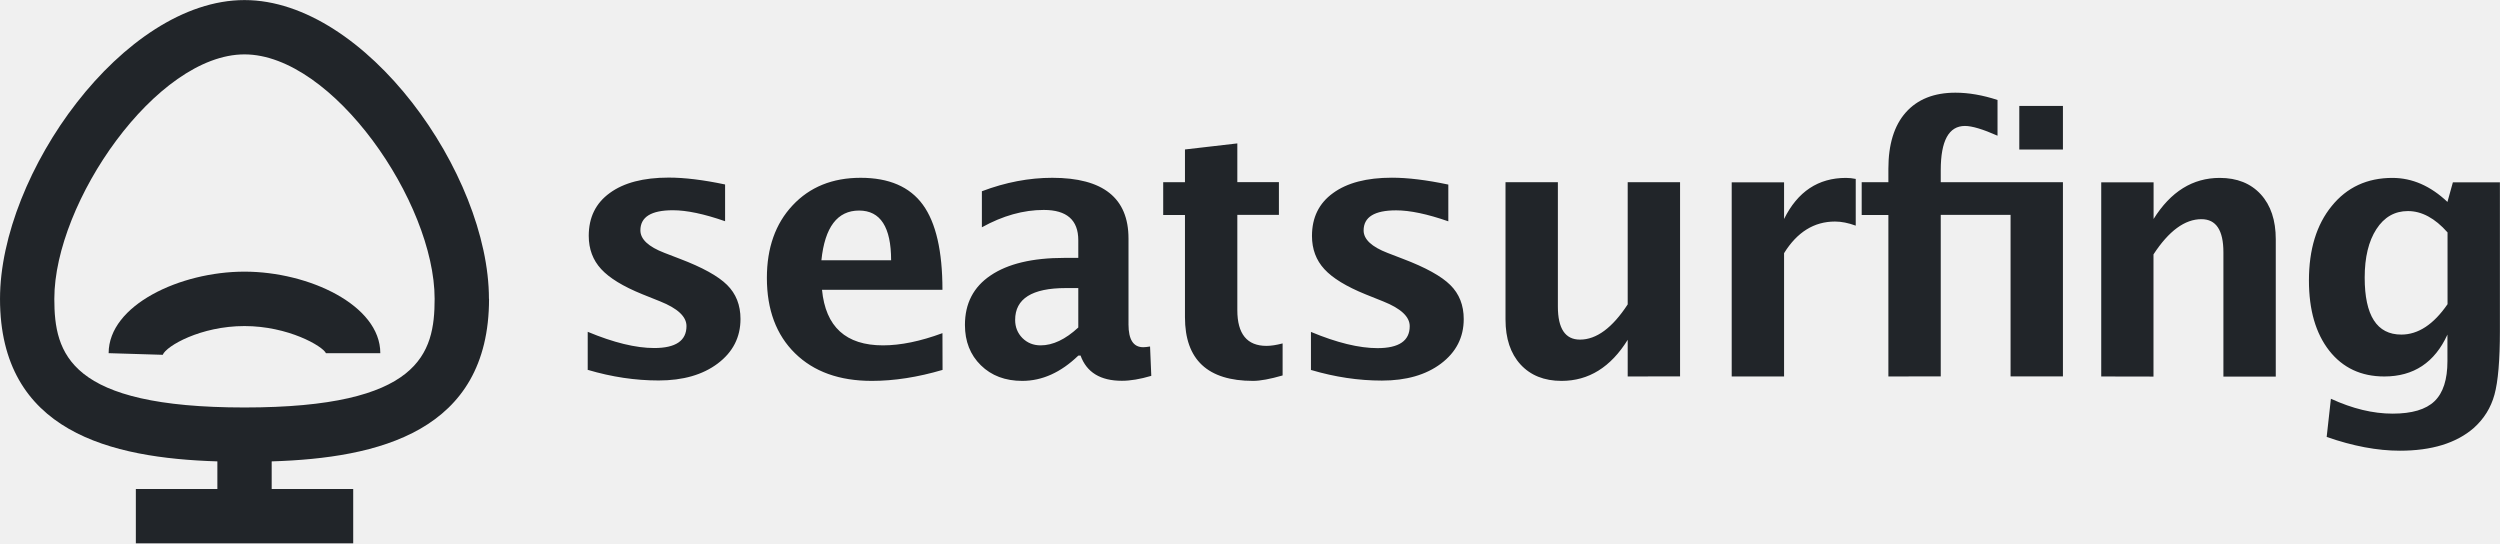
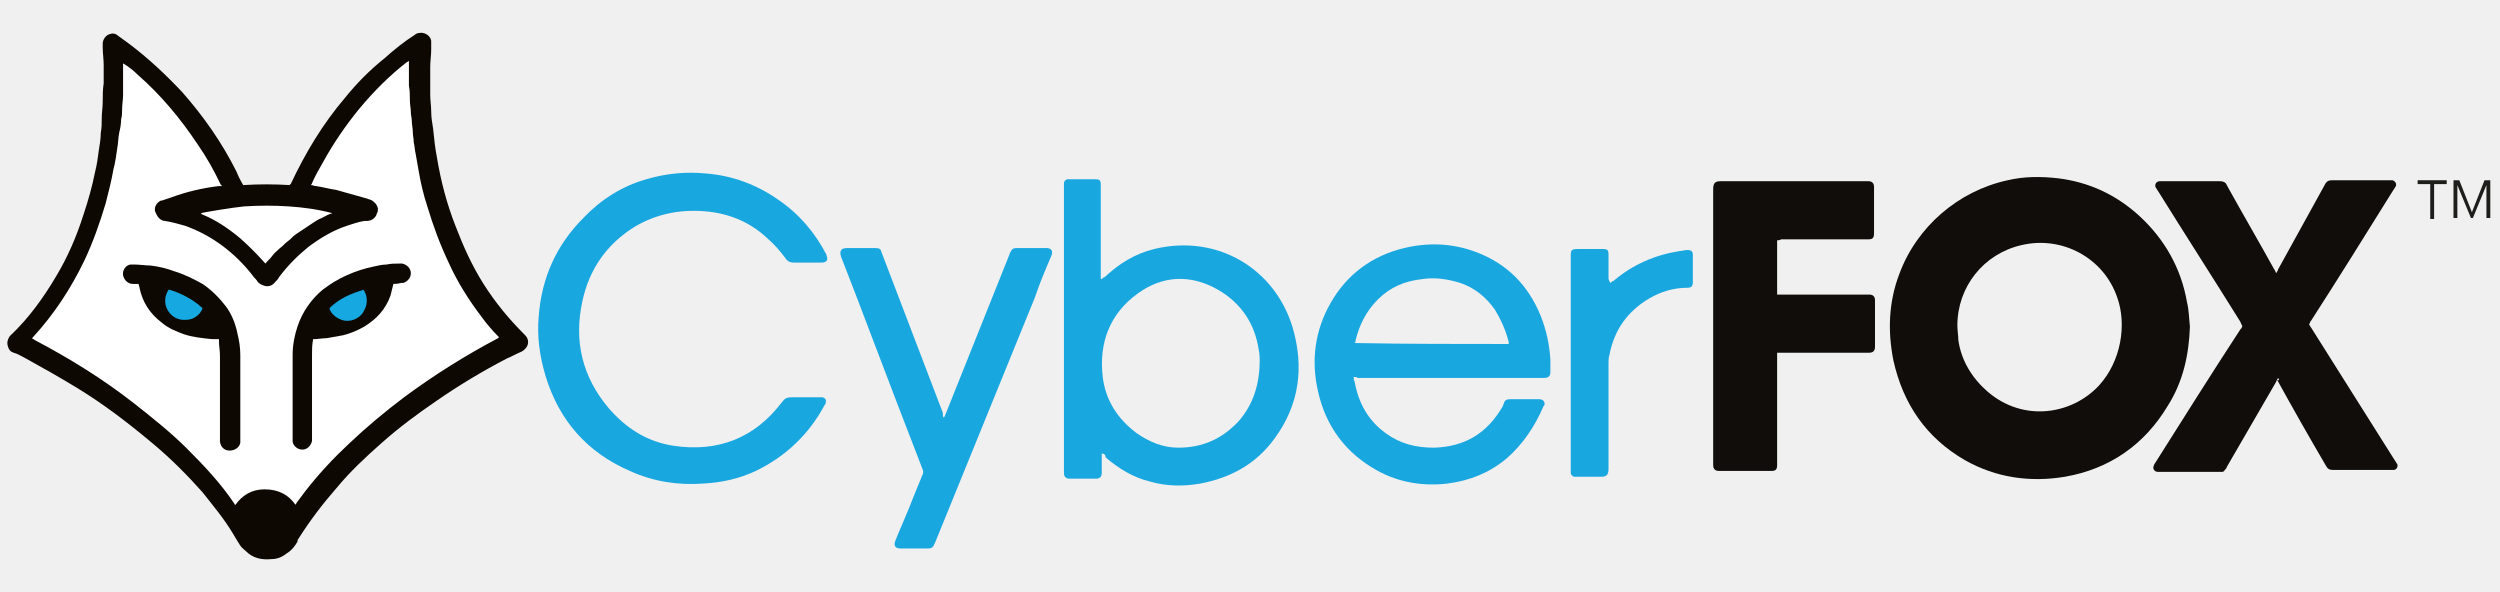
- <svg xmlns="http://www.w3.org/2000/svg" id="svg30" version="1.1" viewBox="0 0 24.349 5.292" height="5.292mm" width="24.349mm">
-   <defs id="defs24" />
-   <g transform="translate(-178.1799,-118.0913)" style="display:inline" id="layer1">
-     <path style="fill:#212529;fill-opacity:1;stroke-width:0.265" d="m 182.942,121.002 c 0,-1.217 -1.2,-2.91 -2.381,-2.91 -1.181,0 -2.381,1.693 -2.381,2.91 0,1.296 1.08,1.551 2.117,1.583 v 0.269 h -0.794 v 0.529 h 2.117 v -0.529 h -0.794 v -0.269 c 1.037,-0.032 2.117,-0.287 2.117,-1.583 z m -4.233,0 c 0,-0.94 0.993,-2.381 1.852,-2.381 0.859,0 1.852,1.441 1.852,2.381 0,0.535 -0.143,1.058 -1.852,1.058 -1.709,0 -1.852,-0.523 -1.852,-1.058 z" id="path11" />
-     <path style="fill:#212529;fill-opacity:1;stroke-width:0.265" d="m 181.355,121.531 h 0.529 c 0,-0.468 -0.697,-0.794 -1.323,-0.794 -0.626,0 -1.323,0.326 -1.323,0.794 l 0.527,0.016 c 0.034,-0.086 0.37,-0.28 0.796,-0.28 0.425,0 0.762,0.195 0.794,0.265 z" id="path13" />
-     <g style="display:inline;font-style:normal;font-variant:normal;font-weight:600;font-stretch:normal;font-size:3.528px;line-height:1.25;font-family:'Lucida Grande';-inkscape-font-specification:'Lucida Grande Semi-Bold';letter-spacing:-0.132px;fill:#77777f;fill-opacity:1;stroke:none;stroke-width:0.265" id="text893" aria-label="seatsurfing">
-       <path d="m 200.841,122.345 0.041,-0.37 q 0.315,0.145 0.601,0.145 0.282,0 0.408,-0.121 0.126,-0.121 0.126,-0.391 v -0.258 q -0.186,0.408 -0.615,0.408 -0.338,0 -0.536,-0.251 -0.198,-0.253 -0.198,-0.684 0,-0.453 0.222,-0.725 0.222,-0.274 0.591,-0.274 0.289,0 0.536,0.234 l 0.053,-0.191 h 0.458 v 1.444 q 0,0.432 -0.053,0.624 -0.052,0.191 -0.203,0.326 -0.255,0.22 -0.718,0.22 -0.329,0 -0.713,-0.134 z m 1.177,-1.292 v -0.698 q -0.184,-0.208 -0.386,-0.208 -0.193,0 -0.307,0.176 -0.114,0.176 -0.114,0.472 0,0.555 0.357,0.555 0.246,0 0.45,-0.296 z m -3.373,0.705 v -1.891 h 0.51 v 0.357 q 0.25,-0.4 0.644,-0.4 0.253,0 0.4,0.16 0.146,0.16 0.146,0.438 v 1.337 h -0.51 v -1.211 q 0,-0.322 -0.214,-0.322 -0.243,0 -0.467,0.343 v 1.19 z m -2.073,0 v -1.573 h -0.26 v -0.319 h 0.26 v -0.131 q 0,-0.357 0.169,-0.548 0.171,-0.193 0.484,-0.193 0.193,0 0.41,0.071 v 0.348 q -0.214,-0.095 -0.317,-0.095 -0.236,0 -0.236,0.431 v 0.117 h 1.19 v 1.891 h -0.51 v -1.573 h -0.68 v 1.573 z m 1.275,-2.21 v -0.425 h 0.425 v 0.425 z m -0.286,0.319 z m -2.515,1.891 v -1.891 h 0.51 v 0.357 q 0.198,-0.4 0.603,-0.4 0.048,0 0.095,0.01 v 0.455 q -0.109,-0.04 -0.202,-0.04 -0.305,0 -0.496,0.308 v 1.201 z m -1.013,0 v -0.357 q -0.248,0.4 -0.644,0.4 -0.253,0 -0.4,-0.16 -0.146,-0.16 -0.146,-0.438 v -1.337 h 0.51 v 1.211 q 0,0.322 0.215,0.322 0.241,0 0.465,-0.343 v -1.19 h 0.51 v 1.891 z m -3.085,-0.06 v -0.374 q 0.379,0.158 0.648,0.158 0.314,0 0.314,-0.214 0,-0.138 -0.258,-0.241 l -0.172,-0.069 q -0.281,-0.114 -0.401,-0.245 -0.121,-0.131 -0.121,-0.324 0,-0.269 0.205,-0.417 0.205,-0.15 0.574,-0.15 0.231,0 0.549,0.067 v 0.358 q -0.307,-0.107 -0.508,-0.107 -0.317,0 -0.317,0.196 0,0.129 0.234,0.219 l 0.148,0.057 q 0.332,0.126 0.462,0.255 0.131,0.129 0.131,0.332 0,0.267 -0.222,0.434 -0.22,0.165 -0.575,0.165 -0.341,0 -0.689,-0.103 z m -0.276,0.05 q -0.183,0.053 -0.288,0.053 -0.663,0 -0.663,-0.62 v -0.996 h -0.212 v -0.319 h 0.212 v -0.319 l 0.51,-0.059 v 0.377 h 0.405 v 0.319 h -0.405 v 0.928 q 0,0.348 0.284,0.348 0.066,0 0.157,-0.024 z m -1.99,-0.193 q -0.255,0.246 -0.546,0.246 -0.248,0 -0.403,-0.152 -0.155,-0.152 -0.155,-0.393 0,-0.314 0.25,-0.482 0.252,-0.171 0.718,-0.171 h 0.136 v -0.172 q 0,-0.295 -0.336,-0.295 -0.298,0 -0.603,0.169 v -0.351 q 0.346,-0.131 0.686,-0.131 0.742,0 0.742,0.591 v 0.837 q 0,0.222 0.143,0.222 0.026,0 0.067,-0.007 l 0.012,0.286 q -0.162,0.048 -0.286,0.048 -0.314,0 -0.403,-0.246 z m 0,-0.274 v -0.384 h -0.121 q -0.494,0 -0.494,0.31 0,0.105 0.071,0.177 0.072,0.071 0.177,0.071 0.179,0 0.367,-0.174 z m -1.322,0.413 q -0.363,0.107 -0.689,0.107 -0.474,0 -0.748,-0.269 -0.274,-0.269 -0.274,-0.734 0,-0.439 0.25,-0.706 0.251,-0.269 0.663,-0.269 0.415,0 0.606,0.262 0.191,0.262 0.191,0.829 h -1.173 q 0.052,0.541 0.594,0.541 0.257,0 0.579,-0.119 z m -1.18,-1.068 h 0.679 q 0,-0.484 -0.312,-0.484 -0.317,0 -0.367,0.484 z m -2.276,1.071 v -0.374 q 0.379,0.158 0.648,0.158 0.314,0 0.314,-0.214 0,-0.138 -0.258,-0.241 l -0.172,-0.069 q -0.281,-0.114 -0.401,-0.245 -0.121,-0.131 -0.121,-0.324 0,-0.269 0.205,-0.417 0.205,-0.15 0.574,-0.15 0.231,0 0.549,0.067 v 0.358 q -0.307,-0.107 -0.508,-0.107 -0.317,0 -0.317,0.196 0,0.129 0.234,0.219 l 0.148,0.057 q 0.332,0.126 0.462,0.255 0.131,0.129 0.131,0.332 0,0.267 -0.222,0.434 -0.22,0.165 -0.575,0.165 -0.341,0 -0.689,-0.103 z" style="font-style:normal;font-variant:normal;font-weight:600;font-stretch:normal;font-size:3.528px;font-family:'Lucida Grande';-inkscape-font-specification:'Lucida Grande Semi-Bold';fill:#212529;fill-opacity:1;stroke-width:0.265" id="path913" />
+ <svg xmlns="http://www.w3.org/2000/svg" width="258" height="61" viewBox="0 0 258 61" style="enable-background:new 0 0 258 61;">
+   <style type="text/css">	.st0{fill-rule:evenodd;clip-rule:evenodd;fill:#fff;}	.st1{fill-rule:evenodd;clip-rule:evenodd;fill:#16a8e1;}	.st2{fill-rule:evenodd;clip-rule:evenodd;fill:#0d0802;}	.st3{fill-rule:evenodd;clip-rule:evenodd;fill:#100d0a;}	.st4{fill-rule:evenodd;clip-rule:evenodd;fill:#19a7e0;}	.st5{fill:#1d1d1b;}</style>
+   <g>
+     <path class="st0" d="M24.2,20.1c0,0-6-12.2-12.2-14.9c0,0,0,22.1-10.1,30c0,0,19.3,11.8,22.2,18.2l6.9-0.2c0,0,7-10.3,21.8-18c0,0-12.6-16.2-9.5-30.5c0,0-9.3,6.2-12.9,15.2L24.2,20.1z" />
+     <path class="st1" d="M21.7,31.3c0,1.4-1.2,2.5-2.8,2.5c-1.5,0-2.8-1.1-2.8-2.5c0-1.4,1.2-2.5,2.8-2.5C20.5,28.8,21.7,29.9,21.7,31.3z" />
+     <path class="st1" d="M38.7,31.3c0,1.4-1.2,2.5-2.8,2.5c-1.5,0-2.8-1.1-2.8-2.5c0-1.4,1.2-2.5,2.8-2.5C37.4,28.8,38.7,29.9,38.7,31.3z" />
+     <g>
+       <path class="st2" d="M25.1,19.1c1.6-0.1,3.2-0.1,4.8,0c0,0,0-0.1,0.1-0.1c1.5-3.2,3.3-6.2,5.6-8.9c1.2-1.5,2.6-2.9,4.1-4.1    c1-0.9,2-1.7,3.1-2.4c0.1-0.1,0.3-0.2,0.5-0.2c0.4-0.1,1.1,0.2,1.2,0.8c0,0.1,0,0.2,0,0.4c0,0.2,0,0.3,0,0.5    c0,0.6-0.1,1.2-0.1,1.8c0,1,0,1.9,0,2.9c0,0.6,0.1,1.1,0.1,1.7c0,0.6,0.1,1.2,0.2,1.8c0.1,1,0.2,2,0.4,3c0.4,2.4,1,4.7,1.9,7    c0.8,2.1,1.7,4.1,2.9,6c1.2,1.9,2.6,3.6,4.2,5.2c0,0,0.1,0.1,0.1,0.1c0.4,0.4,0.4,1,0,1.4c-0.1,0.1-0.2,0.2-0.4,0.3    c-0.5,0.2-1,0.5-1.5,0.7c-2.5,1.3-5,2.8-7.3,4.4c-1.9,1.3-3.8,2.7-5.6,4.3c-1.7,1.5-3.3,3-4.7,4.7c-1.4,1.6-2.7,3.3-3.9,5.2    c-0.1,0.1-0.1,0.2-0.1,0.3c-0.3,0.5-0.6,0.9-1.1,1.2c-0.5,0.4-1,0.6-1.6,0.6c-1,0.1-1.9-0.1-2.6-0.8c-0.2-0.2-0.5-0.4-0.6-0.6    c-0.1-0.1-0.1-0.2-0.2-0.3c-0.2-0.3-0.4-0.7-0.6-1c-0.9-1.5-2-2.8-3.1-4.2c-1.6-1.8-3.3-3.5-5.1-5c-2.5-2.1-5.1-4.1-7.9-5.8    c-1.8-1.1-3.6-2.1-5.4-3.1c-0.4-0.2-0.7-0.4-1.1-0.5c-0.3-0.1-0.5-0.3-0.6-0.7c-0.1-0.4,0-0.7,0.2-1c0,0,0.1-0.1,0.1-0.1    c1.9-1.8,3.4-3.9,4.7-6.1c1.2-2,2.1-4.1,2.8-6.3c0.5-1.5,0.9-2.9,1.2-4.4c0.2-0.8,0.3-1.5,0.4-2.3c0.1-0.6,0.2-1.2,0.2-1.8    c0.1-0.5,0.1-1,0.1-1.5c0-0.6,0.1-1.1,0.1-1.7c0-0.6,0-1.3,0.1-1.9c0-0.6,0-1.2,0-1.9c0-0.6-0.1-1.2-0.1-1.8c0-0.1,0-0.2,0-0.4    c0-0.4,0.3-0.9,0.8-1c0.3-0.1,0.6,0,0.8,0.2c0.4,0.3,0.7,0.5,1.1,0.8c2,1.5,3.8,3.2,5.5,5c2.2,2.5,4.1,5.2,5.6,8.2    c0.2,0.5,0.4,0.9,0.7,1.4C25.1,19,25.1,19.1,25.1,19.1z M30.5,52.1c0-0.1,0.1-0.1,0.1-0.2c0.3-0.4,0.6-0.8,0.9-1.2    c1.4-1.8,2.9-3.4,4.5-4.9c1.8-1.7,3.7-3.3,5.7-4.8c3.1-2.3,6.3-4.3,9.7-6.1c0,0,0.1-0.1,0.1-0.1c0,0-0.1-0.1-0.1-0.1    c-0.6-0.6-1.2-1.3-1.7-2c-1.3-1.7-2.5-3.6-3.4-5.6c-0.9-1.9-1.6-3.8-2.2-5.8c-0.4-1.2-0.7-2.5-0.9-3.7c-0.1-0.6-0.2-1.1-0.3-1.7    c-0.1-0.4-0.1-0.8-0.2-1.2c0-0.4-0.1-0.7-0.1-1.1c0-0.4-0.1-0.7-0.1-1.1c0-0.3-0.1-0.6-0.1-0.9c0-0.4-0.1-0.8-0.1-1.2    c0-0.5,0-1-0.1-1.6c0-0.8,0-1.6,0-2.4c0,0,0-0.1,0-0.1c-0.1,0-0.1,0.1-0.2,0.1c-1.8,1.4-3.4,3-4.9,4.8c-1.4,1.7-2.7,3.6-3.8,5.6    c-0.4,0.7-0.8,1.4-1.1,2.1c0,0.1-0.1,0.1-0.1,0.2c0.2,0,0.3,0.1,0.5,0.1c0.7,0.1,1.4,0.3,2.1,0.4c1.1,0.3,2.1,0.6,3.2,0.9    c0.2,0.1,0.4,0.1,0.5,0.2c0.3,0.2,0.5,0.4,0.6,0.8c0,0.2,0,0.4-0.1,0.5c-0.1,0.5-0.6,0.8-1,0.8c-0.1,0-0.2,0-0.3,0    c-0.6,0.1-1.2,0.3-1.8,0.5c-1.5,0.5-2.8,1.3-4,2.2c-1.1,0.9-2.1,1.9-3,3.1c-0.1,0.2-0.2,0.3-0.4,0.5c-0.3,0.4-0.7,0.5-1.1,0.4    c-0.3-0.1-0.5-0.2-0.7-0.4c-0.1-0.2-0.3-0.4-0.4-0.5c-0.9-1.2-2-2.3-3.2-3.2c-1.2-0.9-2.5-1.6-3.9-2.1c-0.7-0.2-1.4-0.4-2.1-0.5    c-0.2,0-0.4-0.1-0.6-0.3c-0.2-0.2-0.3-0.5-0.4-0.7c0,0,0,0,0,0c-0.1-0.5,0.2-0.9,0.6-1.1c0,0,0.1,0,0.1,0c0.3-0.1,0.6-0.2,0.9-0.3    c1.6-0.6,3.3-1,5-1.2c0.1,0,0.2,0,0.3,0c0,0,0,0,0,0c0,0,0-0.1-0.1-0.1c-0.7-1.5-1.5-2.9-2.4-4.2c-1.8-2.7-3.8-5.1-6.2-7.2    c-0.4-0.4-0.9-0.8-1.4-1.1c0,0,0-0.1-0.1,0c0,0.1,0,0.3,0,0.4c0,0.9,0,1.9,0,2.8c0,0.5-0.1,1-0.1,1.5c0,0.3,0,0.7-0.1,1    c0,0.5-0.1,1-0.2,1.4c-0.1,0.5-0.1,1.1-0.2,1.6c-0.1,0.7-0.2,1.5-0.4,2.2c-0.2,1.2-0.5,2.3-0.8,3.5c-0.6,2-1.3,4-2.2,5.9    c-1.4,2.9-3.1,5.5-5.3,7.9c0,0-0.1,0.1-0.1,0.1c0.1,0.1,0.2,0.1,0.3,0.2c3.6,1.9,7,4,10.2,6.5c1.9,1.5,3.8,3,5.5,4.7    c1.8,1.8,3.5,3.6,4.9,5.7c0,0,0,0.1,0.1,0.1c0.7-1,1.7-1.6,3-1.6C28.8,50.5,29.8,51.1,30.5,52.1z M34.3,22c-1.5-0.4-3-0.6-4.5-0.7    c-1.5-0.1-3-0.1-4.6,0c-1.1,0.1-4.1,0.6-4.5,0.7c0,0,0.1,0,0.1,0.1c1.5,0.6,2.8,1.5,4,2.5c0.9,0.8,1.7,1.6,2.5,2.5    c0,0,0.1,0.1,0.1,0.1c0.2-0.3,0.5-0.5,0.7-0.8c0.2-0.3,0.5-0.5,0.8-0.8c0.3-0.2,0.5-0.5,0.8-0.7c0.3-0.2,0.5-0.5,0.8-0.7    c0.3-0.2,0.6-0.4,0.9-0.6c0.3-0.2,0.6-0.4,0.9-0.6c0.3-0.2,0.6-0.4,0.9-0.5C33.6,22.3,33.9,22.1,34.3,22z" />
+       <path class="st2" d="M40.6,29.3c-0.1,0.4-0.2,0.8-0.3,1.2c-0.5,1.4-1.4,2.4-2.7,3.2c-0.7,0.4-1.4,0.7-2.2,0.9    c-0.6,0.1-1.1,0.2-1.7,0.3c-0.4,0-0.9,0.1-1.3,0.1c0,0-0.1,0-0.1,0c0,0,0,0.1,0,0.1c-0.1,0.5-0.1,1-0.1,1.5c0,2.9,0,5.8,0,8.6    c0,0.1,0,0.2,0,0.3c-0.1,0.5-0.5,0.9-1,0.9c-0.4,0-0.9-0.3-1-0.8c0-0.1,0-0.2,0-0.3c0-0.9,0-1.8,0-2.7c0-2,0-4,0-6    c0-1,0.2-2,0.5-2.9c0.5-1.5,1.4-2.8,2.6-3.8c0.8-0.6,1.6-1.1,2.5-1.5c0.9-0.4,1.8-0.7,2.8-0.9c0.4-0.1,0.9-0.2,1.3-0.2    c0.4-0.1,0.9-0.1,1.3-0.1c0.1,0,0.2,0,0.3,0c0.5,0.1,0.9,0.5,0.9,1c0,0.5-0.4,0.9-0.8,1c-0.1,0-0.1,0-0.2,0    C41,29.3,40.8,29.3,40.6,29.3C40.6,29.3,40.6,29.3,40.6,29.3z M37.5,29.9c-0.6,0.2-1.2,0.4-1.8,0.7c-0.6,0.3-1.2,0.7-1.7,1.2    c0.1,0.6,0.9,1.2,1.6,1.3c0.9,0.1,1.7-0.4,2-1.1C38,31.3,37.9,30.4,37.5,29.9z" />
+       <path class="st2" d="M22.6,35C22.6,35,22.6,35,22.6,35c-0.3,0-0.5,0-0.7,0c-1-0.1-2-0.2-2.9-0.5c-0.8-0.3-1.6-0.6-2.3-1.2    c-1.2-0.9-2-2.1-2.3-3.6c0-0.1-0.1-0.3-0.1-0.4c0,0-0.1,0-0.1,0c-0.2,0-0.3,0-0.5,0c-0.5,0-0.9-0.4-1-0.9    c-0.1-0.6,0.4-1.1,0.8-1.1c0.1,0,0.3,0,0.4,0c0.5,0,1.1,0.1,1.6,0.1c0.9,0.1,1.7,0.3,2.5,0.6c1,0.3,2,0.8,2.9,1.3    c0.9,0.6,1.7,1.4,2.4,2.3c0.6,0.8,1,1.8,1.2,2.8c0.2,0.8,0.3,1.5,0.3,2.3c0,2.9,0,5.8,0,8.7c0,0.1,0,0.2,0,0.3    c-0.1,0.5-0.6,0.8-1.1,0.8c-0.5,0-0.9-0.3-1-0.9c0-0.1,0-0.2,0-0.2c0-1.6,0-3.2,0-4.8c0-1.3,0-2.6,0-3.9c0-0.5-0.1-1-0.1-1.4    C22.6,35.1,22.6,35,22.6,35z M20.9,31.8c0,0-0.1-0.1-0.1-0.1c-0.2-0.1-0.3-0.3-0.5-0.4c-0.8-0.6-1.8-1.1-2.8-1.4c0,0-0.1,0-0.1,0    c-0.4,0.6-0.5,1.4-0.1,2.1c0.4,0.7,1.1,1.1,2,1C19.9,33,20.7,32.5,20.9,31.8z" />
    </g>
  </g>
+   <path class="st3" d="M226,33.7c-0.1,2.9-0.7,5.7-2.3,8.2c-2.4,4-6,6.5-10.6,7.3c-3.6,0.6-7.1,0.1-10.3-1.7c-4-2.3-6.4-5.8-7.4-10.3  c-0.6-3-0.5-6,0.6-8.9c1.8-4.9,6.1-8.6,11.2-9.7c1.7-0.4,3.4-0.4,5.2-0.2c3.2,0.4,6,1.7,8.4,3.9c2.6,2.4,4.3,5.4,4.9,8.9  C225.9,32,225.9,32.8,226,33.7z M202,33.6c0,0.5,0.1,1,0.1,1.5c0.3,2.1,1.4,3.9,3,5.3c3.7,3.2,8.7,2.4,11.5-0.6  c2.3-2.5,2.9-6.3,1.9-9.1c-1.4-4.1-5.7-6.4-9.9-5.4C204.7,26.2,202,29.6,202,33.6z" />
+   <path class="st3" d="M235.1,39c-0.1,0.2-0.2,0.3-0.2,0.4c-1.7,2.9-3.4,5.9-5.1,8.8c0,0.1-0.1,0.2-0.2,0.3c-0.1,0.2-0.2,0.2-0.4,0.2  c-0.1,0-0.2,0-0.3,0c-2,0-3.9,0-5.9,0c-0.1,0-0.2,0-0.3,0c-0.4,0-0.6-0.4-0.4-0.7c0-0.1,0.1-0.2,0.1-0.2c2.9-4.6,5.8-9.2,8.8-13.8  c0.1-0.1,0.2-0.2,0.2-0.4c-0.1-0.1-0.1-0.2-0.2-0.4c-2.8-4.5-5.7-9-8.5-13.5c-0.1-0.1-0.1-0.2-0.2-0.3c-0.2-0.3,0-0.7,0.4-0.7  c0.1,0,0.2,0,0.2,0c2,0,4,0,6,0c0.3,0,0.6,0.1,0.7,0.4c1.6,2.9,3.3,5.8,4.9,8.7c0.1,0.1,0.1,0.2,0.2,0.4c0.1-0.2,0.2-0.3,0.2-0.4  c1.6-2.9,3.2-5.8,4.8-8.7c0.2-0.4,0.4-0.5,0.8-0.5c1.9,0,3.9,0,5.8,0c0.1,0,0.2,0,0.4,0c0.3,0.1,0.5,0.4,0.3,0.7  c-0.1,0.1-0.1,0.2-0.2,0.3c-2.8,4.5-5.6,9-8.5,13.5c-0.1,0.1-0.1,0.2-0.2,0.4c0.1,0.1,0.1,0.2,0.2,0.3c2.9,4.6,5.8,9.2,8.7,13.8  c0.1,0.1,0.1,0.2,0.2,0.3c0.1,0.3-0.1,0.6-0.4,0.6c-0.1,0-0.2,0-0.3,0c-2,0-4,0-5.9,0c-0.4,0-0.6-0.1-0.8-0.5  c-1.7-2.9-3.4-5.9-5-8.8C235.3,39.3,235.2,39.2,235.1,39z" />
+   <path class="st3" d="M183.4,24.8c0,1.9,0,3.7,0,5.6c0.1,0,0.3,0,0.4,0c2.9,0,5.9,0,8.8,0c0.1,0,0.2,0,0.3,0c0.4,0,0.6,0.2,0.6,0.6  c0,0.3,0,0.5,0,0.8c0,1.3,0,2.7,0,4c0,0.4-0.2,0.6-0.6,0.6c-0.1,0-0.2,0-0.3,0c-2.1,0-4.2,0-6.3,0c-0.8,0-1.6,0-2.5,0  c-0.1,0-0.2,0-0.4,0c0,0.1,0,0.3,0,0.4c0,3.1,0,6.3,0,9.4c0,0.6,0,1.2,0,1.8c0,0.5-0.2,0.6-0.6,0.6c-1.8,0-3.6,0-5.4,0  c-0.4,0-0.6-0.2-0.6-0.6c0-0.1,0-0.1,0-0.2c0-9.4,0-18.9,0-28.3c0-0.7,0.3-0.8,0.8-0.8c5,0,10,0,15,0c0.1,0,0.1,0,0.2,0  c0.4,0,0.6,0.2,0.6,0.6c0,1.6,0,3.2,0,4.8c0,0.5-0.2,0.6-0.6,0.6c-3,0-6,0-9,0C183.7,24.8,183.5,24.8,183.4,24.8z" />
+   <path class="st4" d="M113.7,46.8c0,0.3,0,0.5,0,0.8c0,0.4,0,0.8,0,1.2s-0.2,0.6-0.6,0.6c-0.9,0-1.8,0-2.7,0c-0.4,0-0.6-0.2-0.6-0.6  c0-0.1,0-0.2,0-0.3c0-9.7,0-19.5,0-29.2c0-0.1,0-0.3,0-0.4c0-0.2,0.2-0.4,0.4-0.4c0.1,0,0.1,0,0.2,0c0.9,0,1.7,0,2.6,0  c0.5,0,0.6,0.1,0.6,0.6c0,3.1,0,6.2,0,9.3c0,0.1,0,0.2,0,0.4c0,0,0,0,0.1,0c0.1-0.1,0.2-0.2,0.3-0.2c1.5-1.4,3.1-2.4,5.1-2.9  c6.6-1.6,12.5,2.1,14.3,8.1c1.2,4.1,0.7,8-1.9,11.5c-1.9,2.6-4.5,4-7.6,4.6c-1.7,0.3-3.5,0.3-5.2-0.2c-1.7-0.4-3.2-1.3-4.6-2.5  C114.1,46.9,113.9,46.8,113.7,46.8C113.8,46.7,113.8,46.7,113.7,46.8z M130,37.2c0-0.2,0-0.7-0.1-1.1c-0.4-2.7-1.8-4.8-4.2-6.2  c-2.8-1.6-5.7-1.5-8.3,0.4c-2.9,2.1-4,5.1-3.6,8.6c0.3,2.4,1.5,4.3,3.5,5.8c1.3,0.9,2.7,1.5,4.3,1.5c2.5,0,4.5-0.9,6.2-2.7  C129.3,41.8,130,39.7,130,37.2z" />
+   <path class="st4" d="M139.7,38.9c0,0.2,0,0.3,0.1,0.5c0.4,2.2,1.4,4,3.2,5.3c1.5,1.1,3.1,1.5,5,1.5c3.2-0.1,5.5-1.5,7.1-4.3  c0-0.1,0.1-0.2,0.1-0.3c0.1-0.3,0.3-0.4,0.6-0.4c1,0,2,0,3,0c0.1,0,0.3,0,0.4,0.1c0.2,0.1,0.2,0.3,0.2,0.4c0,0.1,0,0.1-0.1,0.2  c-0.9,2.1-2.1,3.9-3.8,5.4c-1.8,1.5-3.8,2.3-6.1,2.6c-2.5,0.3-5-0.1-7.2-1.3c-3.3-1.8-5.4-4.6-6.2-8.3c-0.7-3.1-0.3-6.2,1.3-9  c1.7-3,4.3-4.9,7.6-5.7c2.5-0.6,5-0.5,7.4,0.4c3.2,1.2,5.4,3.4,6.7,6.6c0.6,1.5,0.9,3,1,4.5c0,0.4,0,0.9,0,1.3  c0,0.4-0.2,0.6-0.6,0.6c-0.1,0-0.2,0-0.4,0c-6.3,0-12.6,0-18.9,0C140,38.9,139.9,38.9,139.7,38.9z M155.7,35.5  C155.7,35.4,155.7,35.4,155.7,35.5c0-0.1,0-0.1,0-0.2c-0.3-1.2-0.8-2.3-1.4-3.3c-0.9-1.3-2.1-2.3-3.6-2.8c-1.3-0.4-2.6-0.6-3.9-0.4  c-1.8,0.2-3.3,0.8-4.6,2.1c-1.2,1.2-1.9,2.6-2.3,4.2c0,0.1,0,0.2-0.1,0.3C145.1,35.5,150.4,35.5,155.7,35.5z" />
+   <path class="st4" d="M83.4,27.1c-0.5,0-1,0-1.5,0c-0.3,0-0.6-0.1-0.8-0.4c-0.6-0.8-1.2-1.5-1.9-2.1c-1.8-1.7-4-2.6-6.5-2.8  c-2.6-0.2-5,0.3-7.2,1.6c-2.9,1.8-4.7,4.4-5.4,7.7c-0.9,4.1,0,7.8,2.7,11c1.8,2.1,4,3.5,6.7,3.9c4.6,0.7,8.4-0.8,11.2-4.5  c0.3-0.4,0.5-0.5,1-0.5c1,0,1.9,0,2.9,0c0.1,0,0.2,0,0.3,0c0.3,0.1,0.4,0.3,0.3,0.6c0,0.1,0,0.1-0.1,0.2c-1.6,3-4,5.3-7.1,6.8  c-1.7,0.8-3.5,1.2-5.4,1.3c-2.6,0.2-5.2-0.2-7.6-1.3c-4.4-1.9-7.3-5.2-8.7-9.8c-0.6-2-0.9-4.1-0.7-6.2c0.3-3.9,1.8-7.3,4.6-10.1  c1.8-1.9,4-3.3,6.5-4c2-0.6,4.1-0.8,6.1-0.6c2.7,0.2,5.2,1.1,7.5,2.7c2.2,1.5,3.8,3.4,5,5.7v0.1c0.2,0.4,0,0.7-0.5,0.7  C84.5,27.1,83.9,27.1,83.4,27.1L83.4,27.1z" />
+   <path class="st4" d="M97.4,43.1c0.1-0.1,0.1-0.2,0.2-0.4c2.2-5.5,4.4-11,6.6-16.5c0-0.1,0-0.1,0.1-0.2c0.1-0.3,0.3-0.4,0.6-0.4  c0.9,0,1.9,0,2.8,0c0.1,0,0.2,0,0.3,0c0.5,0,0.7,0.3,0.5,0.8c-0.6,1.4-1.2,2.8-1.7,4.3c-3.4,8.4-6.9,16.9-10.3,25.3  c0,0.1-0.1,0.1-0.1,0.2c-0.1,0.3-0.3,0.4-0.6,0.4c-1,0-1.9,0-2.9,0c-0.5,0-0.7-0.3-0.5-0.8c0.6-1.5,1.3-3,1.9-4.6  c0.3-0.7,0.6-1.5,0.9-2.2c0.1-0.2,0.1-0.4,0-0.6c-1.7-4.4-3.4-8.8-5.1-13.3c-1.1-2.9-2.2-5.8-3.3-8.6c-0.2-0.6,0-0.9,0.6-0.9  c1,0,1.9,0,2.9,0c0.5,0,0.6,0.1,0.7,0.5c2.1,5.5,4.2,11,6.3,16.5C97.3,42.9,97.3,43,97.4,43.1L97.4,43.1z" />
+   <path class="st4" d="M166.2,29.2c0.1-0.1,0.2-0.2,0.3-0.2c2-1.7,4.3-2.7,6.9-3.1c0.2,0,0.5-0.1,0.7-0.1c0.4,0,0.6,0.1,0.6,0.5  c0,0.9,0,1.8,0,2.8c0,0.5-0.2,0.6-0.6,0.6c-1.4,0-2.7,0.4-3.9,1.1c-2.2,1.3-3.6,3.2-4.1,5.8c-0.1,0.3-0.1,0.6-0.1,0.8  c0,3.7,0,7.4,0,11c0,0.7-0.3,0.8-0.8,0.8c-0.8,0-1.6,0-2.4,0c-0.1,0-0.2,0-0.3,0c-0.2,0-0.4-0.2-0.4-0.4c0-0.1,0-0.2,0-0.3  c0-7.3,0-14.6,0-22c0,0,0,0,0-0.1c0-0.6,0.1-0.7,0.7-0.7c0.9,0,1.7,0,2.6,0c0.5,0,0.6,0.1,0.6,0.6c0,0.8,0,1.7,0,2.5  C166.1,29,166.1,29.1,166.2,29.2C166.1,29.2,166.1,29.2,166.2,29.2z" />
+   <g>
+     <path class="st5" d="M251.2,22.6h-0.4V19h-1.3v-0.4h3V19h-1.3V22.6z" />
+     <path class="st5" d="M255.1,21.9L255.1,21.9l1.3-3.3h0.6v3.9h-0.4v-3.4l0,0l-1.4,3.4H255l-1.4-3.4l0,0v3.4h-0.4v-3.9h0.6   L255.1,21.9z" />
+   </g>
</svg>
